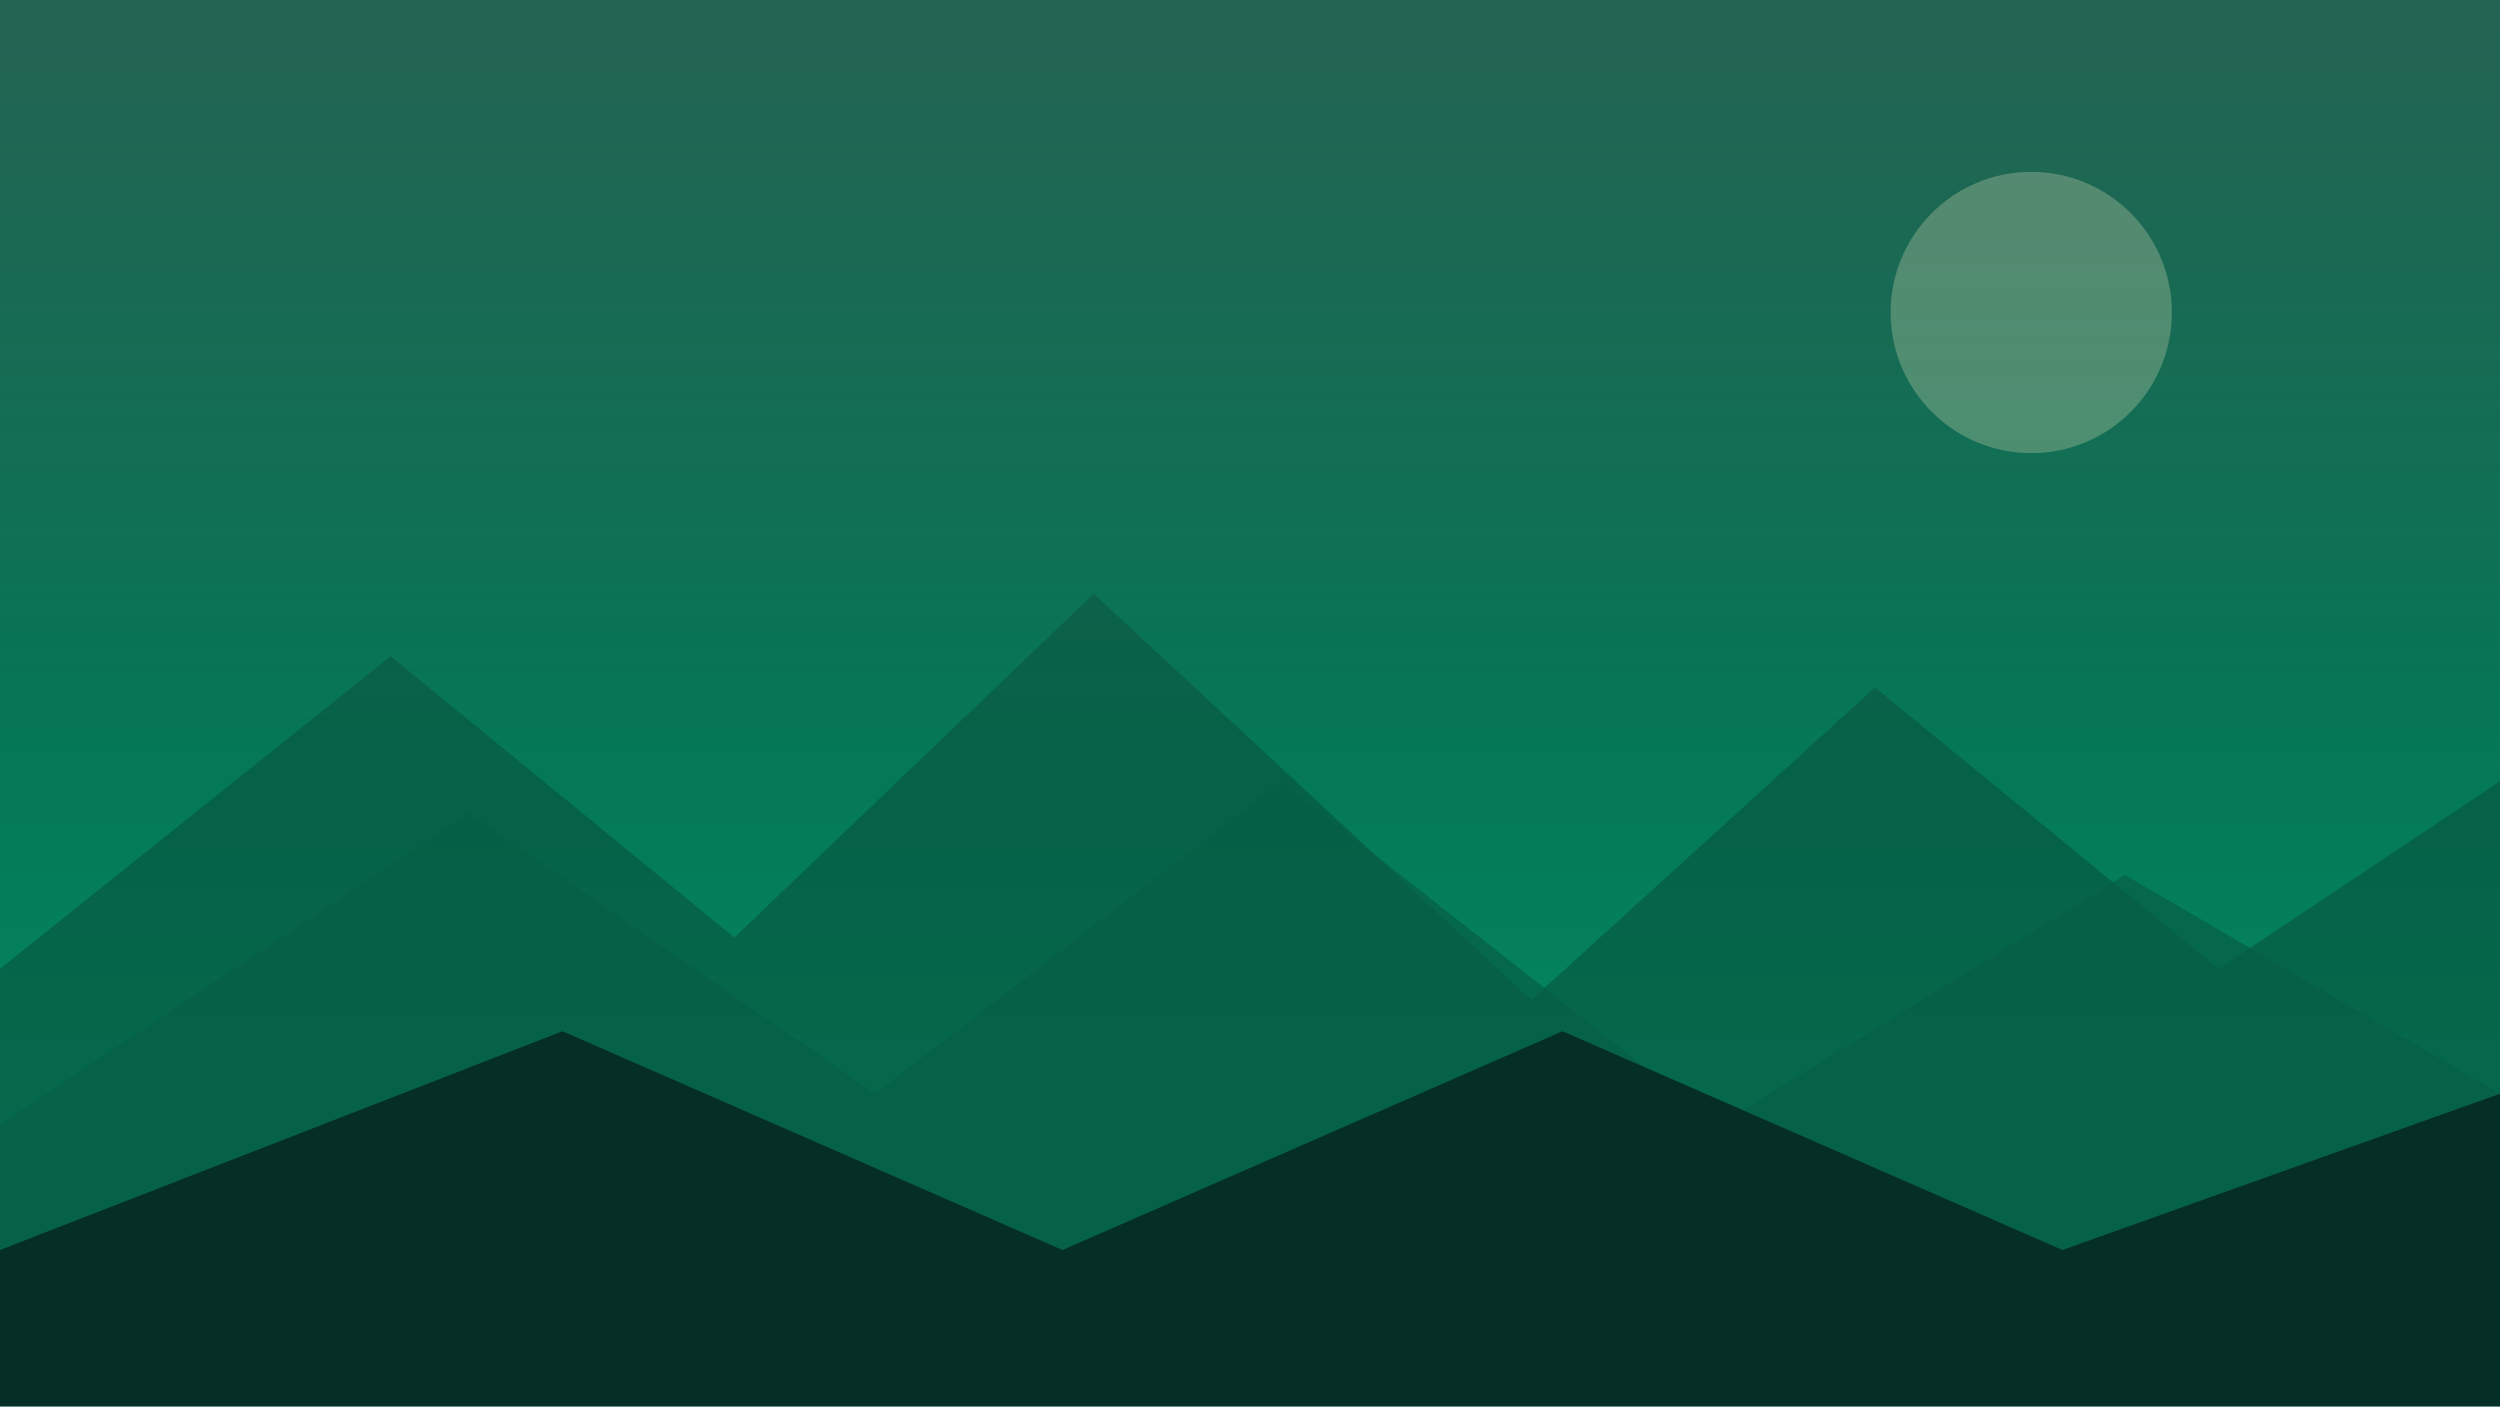
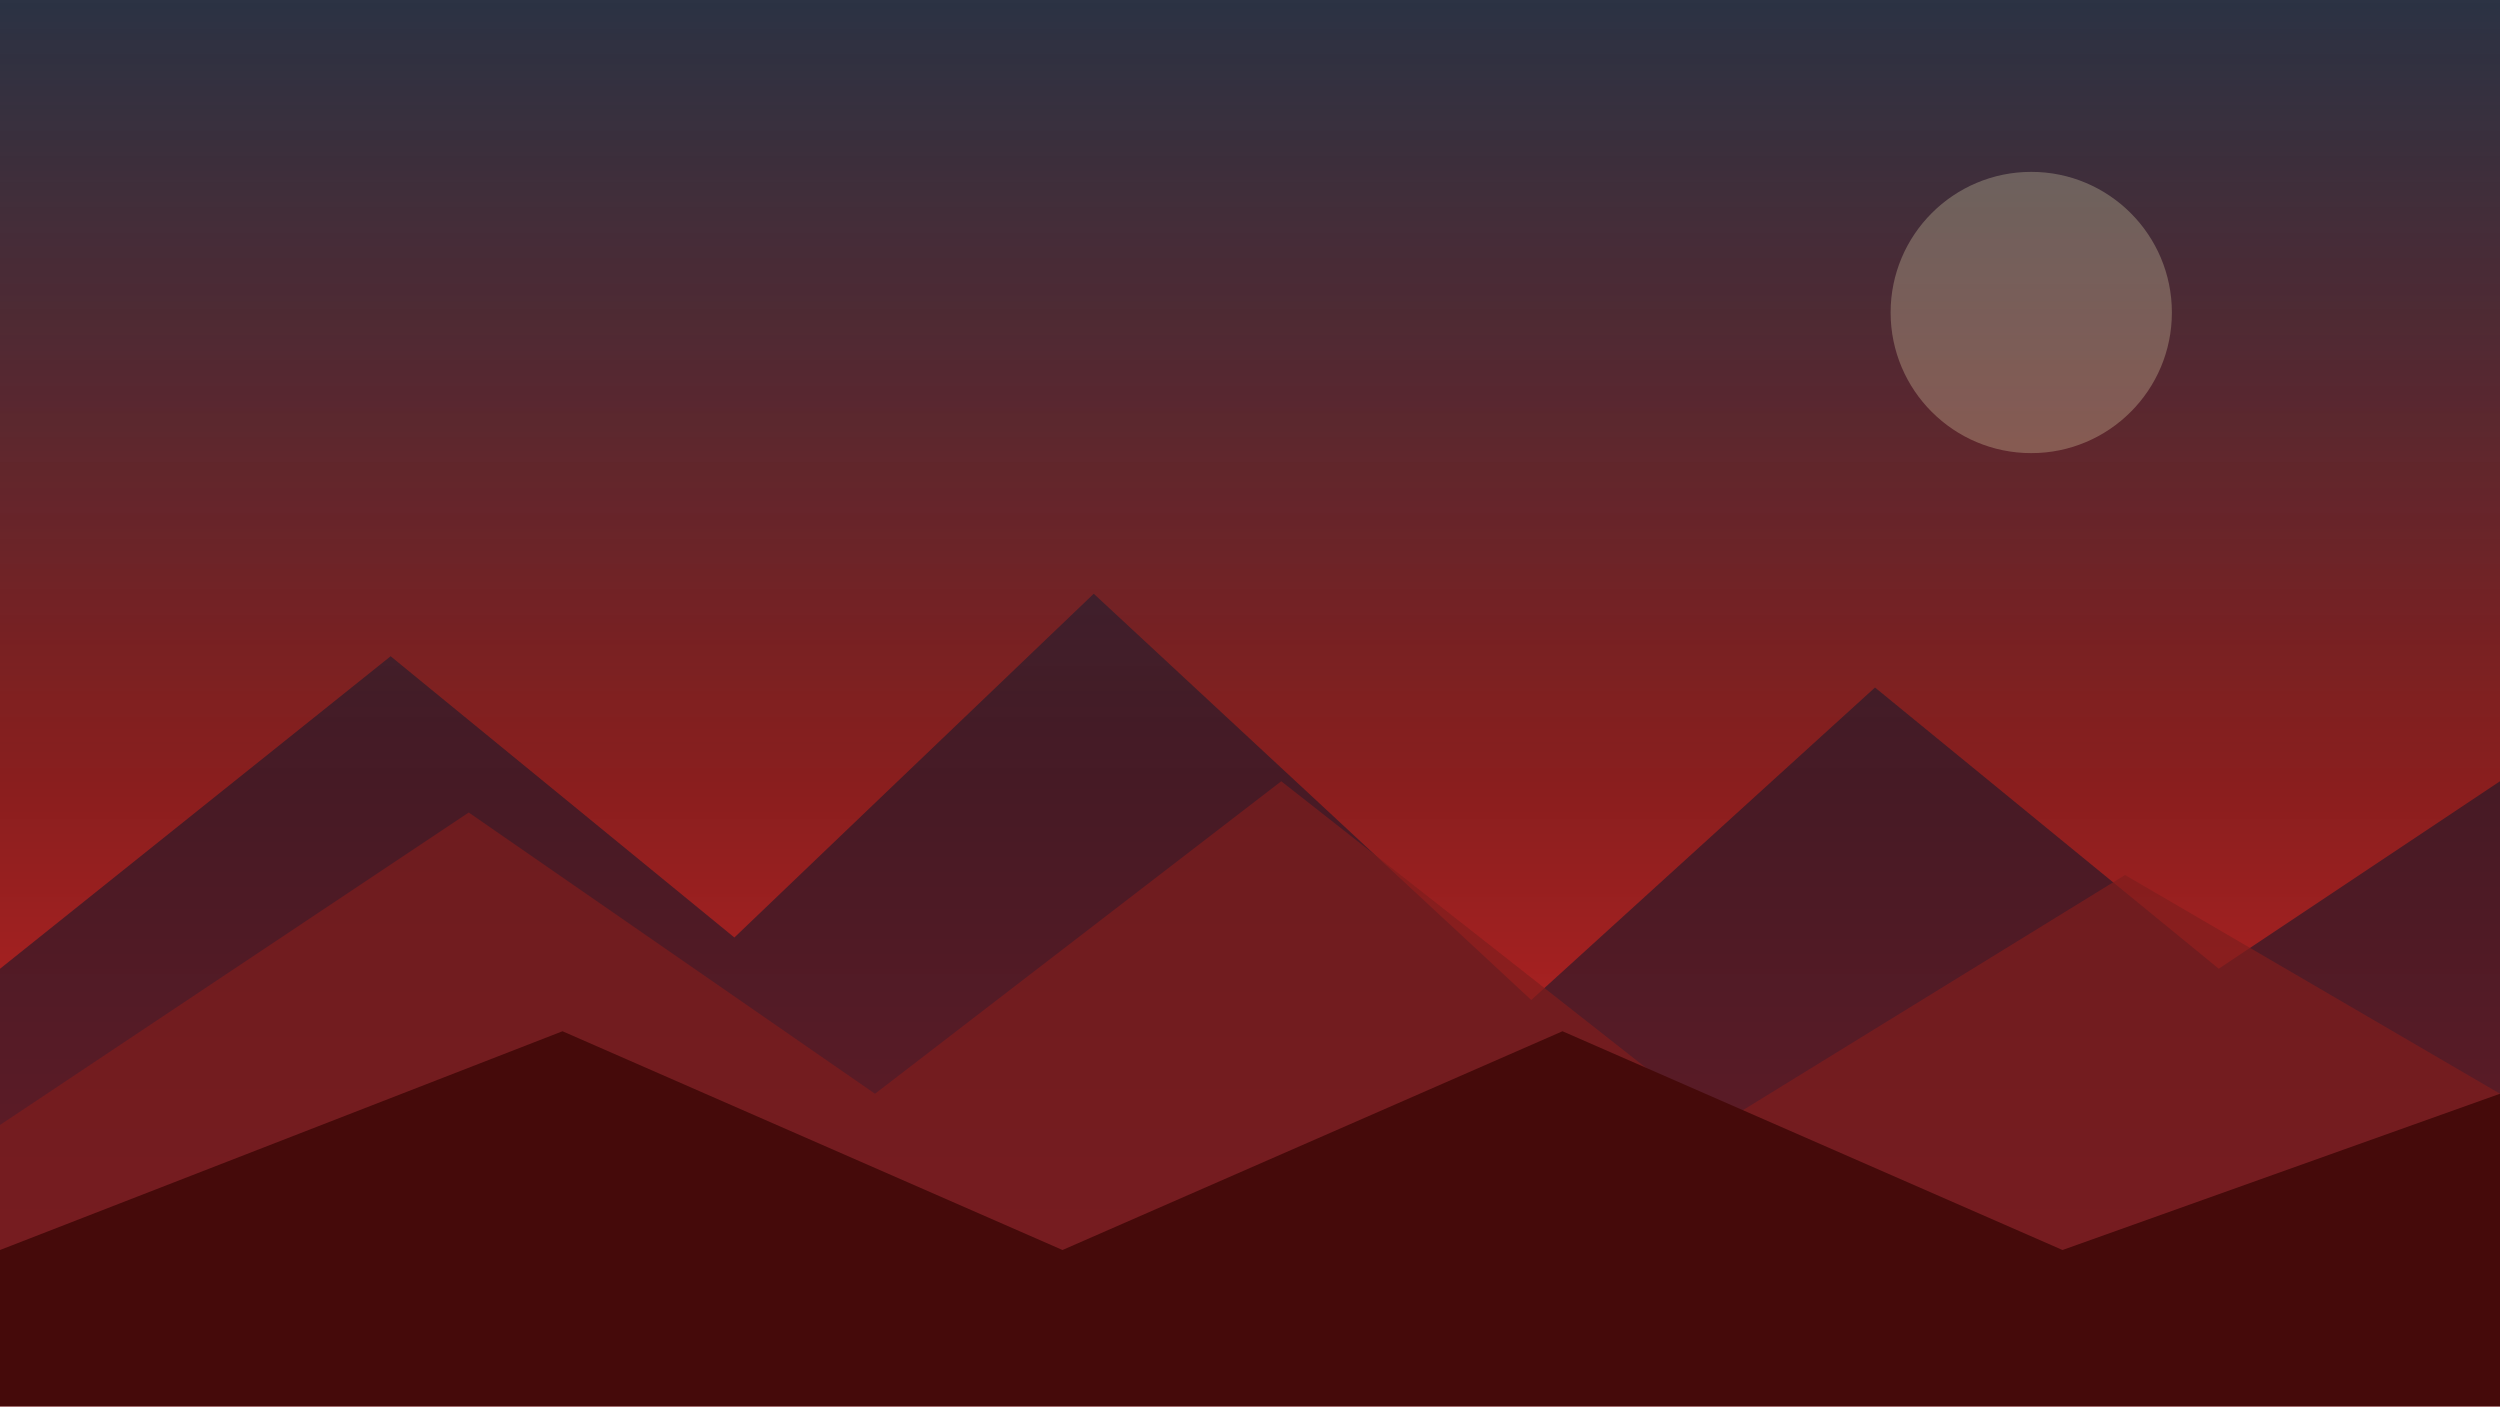
<svg xmlns="http://www.w3.org/2000/svg" width="1600" height="900" viewBox="0 0 1600 900" preserveAspectRatio="xMidYMid slice">
  <defs>
    <linearGradient id="sky" x1="0" y1="0" x2="0" y2="1">
-       <stop offset="0" stop-color="#064e3b" />
-       <stop offset="0.55" stop-color="#047857" />
-       <stop offset="1" stop-color="#059669" />
+       <stop offset="0" stop-color="#0f172a" />
+       <stop offset="0.5" stop-color="#7f1d1d" />
+       <stop offset="1" stop-color="#dc2626" />
    </linearGradient>
    <linearGradient id="haze" x1="0" y1="0" x2="0" y2="1">
      <stop offset="0" stop-color="#ffffff" stop-opacity="0.12" />
      <stop offset="1" stop-color="#ffffff" stop-opacity="0" />
    </linearGradient>
  </defs>
  <rect width="1600" height="900" fill="url(#sky)" />
-   <circle cx="1300" cy="200" r="90" fill="#fef3c7" fill-opacity="0.25" />
-   <path d="M0 620 L250 420 L470 600 L700 380 L980 640 L1200 440 L1420 620 L1600 500 L1600 900 L0 900 Z" fill="#064e3b" fill-opacity="0.55" />
-   <path d="M0 720 L300 520 L560 700 L820 500 L1100 720 L1360 560 L1600 700 L1600 900 L0 900 Z" fill="#065f46" fill-opacity="0.7" />
-   <path d="M0 800 L360 660 L680 800 L1000 660 L1320 800 L1600 700 L1600 900 L0 900 Z" fill="#052e26" />
+   <circle cx="1300" cy="200" r="90" fill="#fef9c3" fill-opacity="0.25" />
+   <path d="M0 620 L250 420 L470 600 L700 380 L980 640 L1200 440 L1420 620 L1600 500 L1600 900 L0 900 Z" fill="#0f172a" fill-opacity="0.55" />
+   <path d="M0 720 L300 520 L560 700 L820 500 L1100 720 L1360 560 L1600 700 L1600 900 L0 900 Z" fill="#7f1d1d" fill-opacity="0.7" />
+   <path d="M0 800 L360 660 L680 800 L1000 660 L1320 800 L1600 700 L1600 900 L0 900 Z" fill="#450a0a" />
  <rect width="1600" height="500" fill="url(#haze)" />
</svg>
